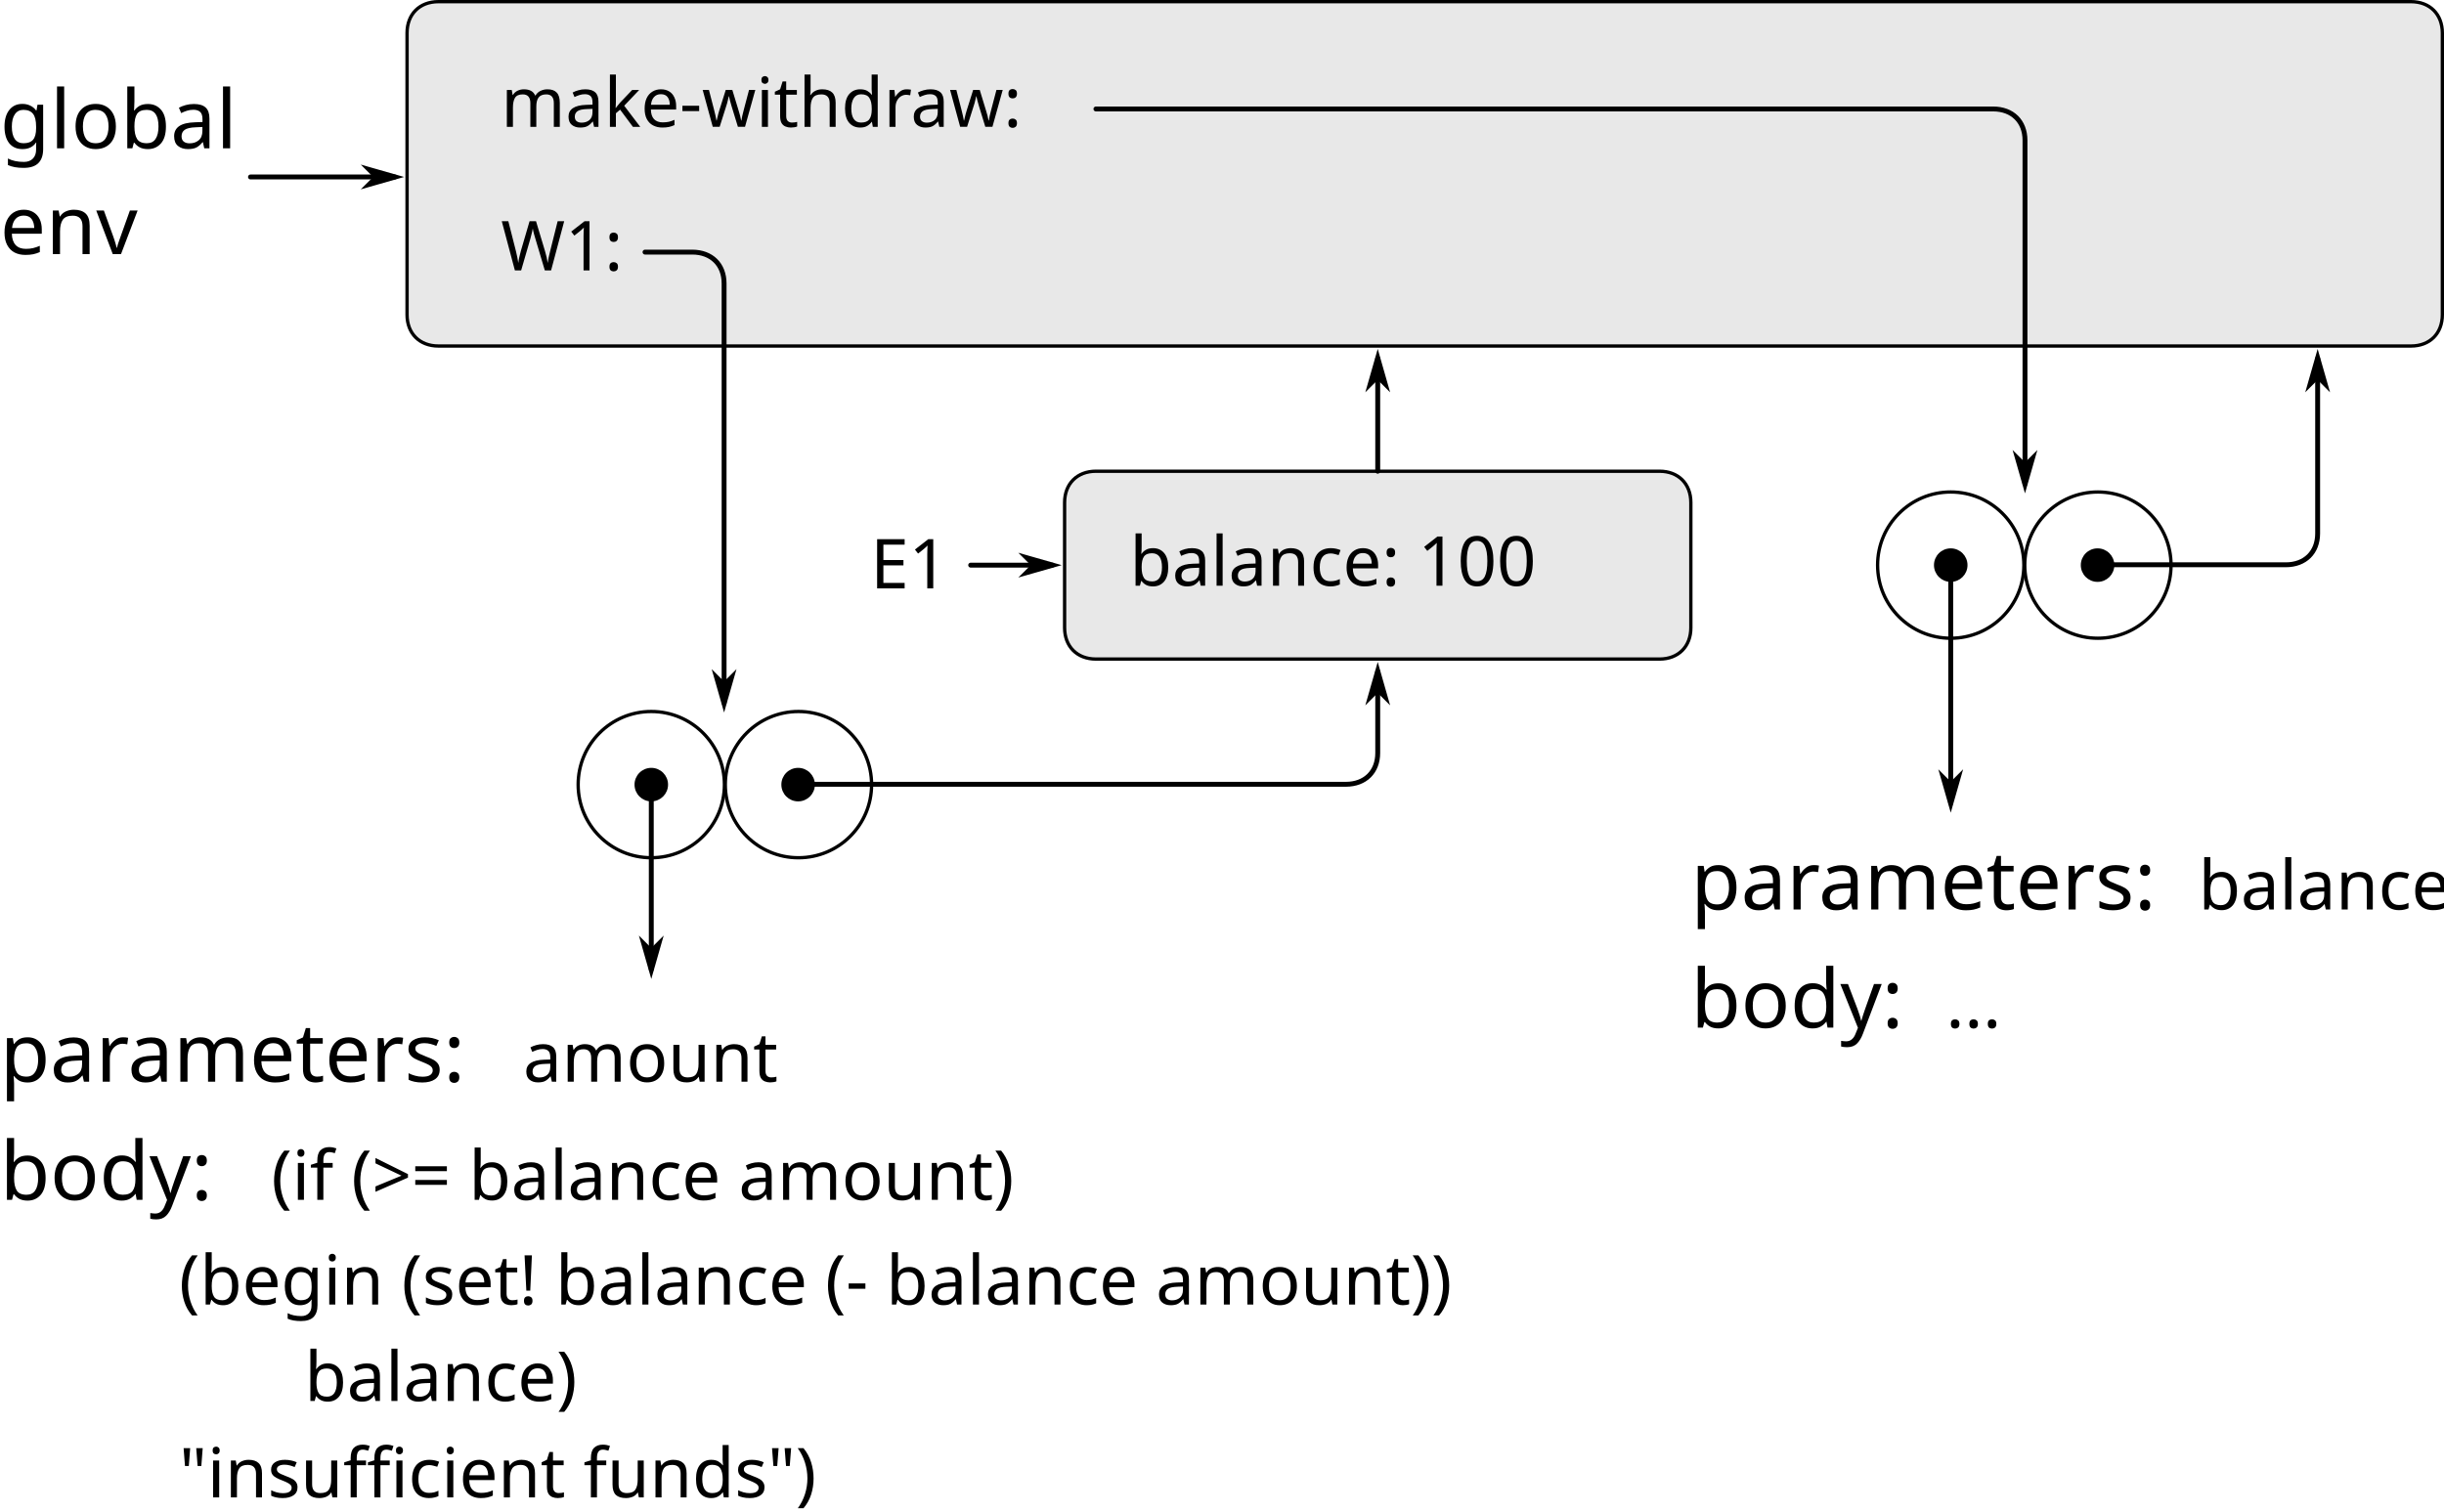
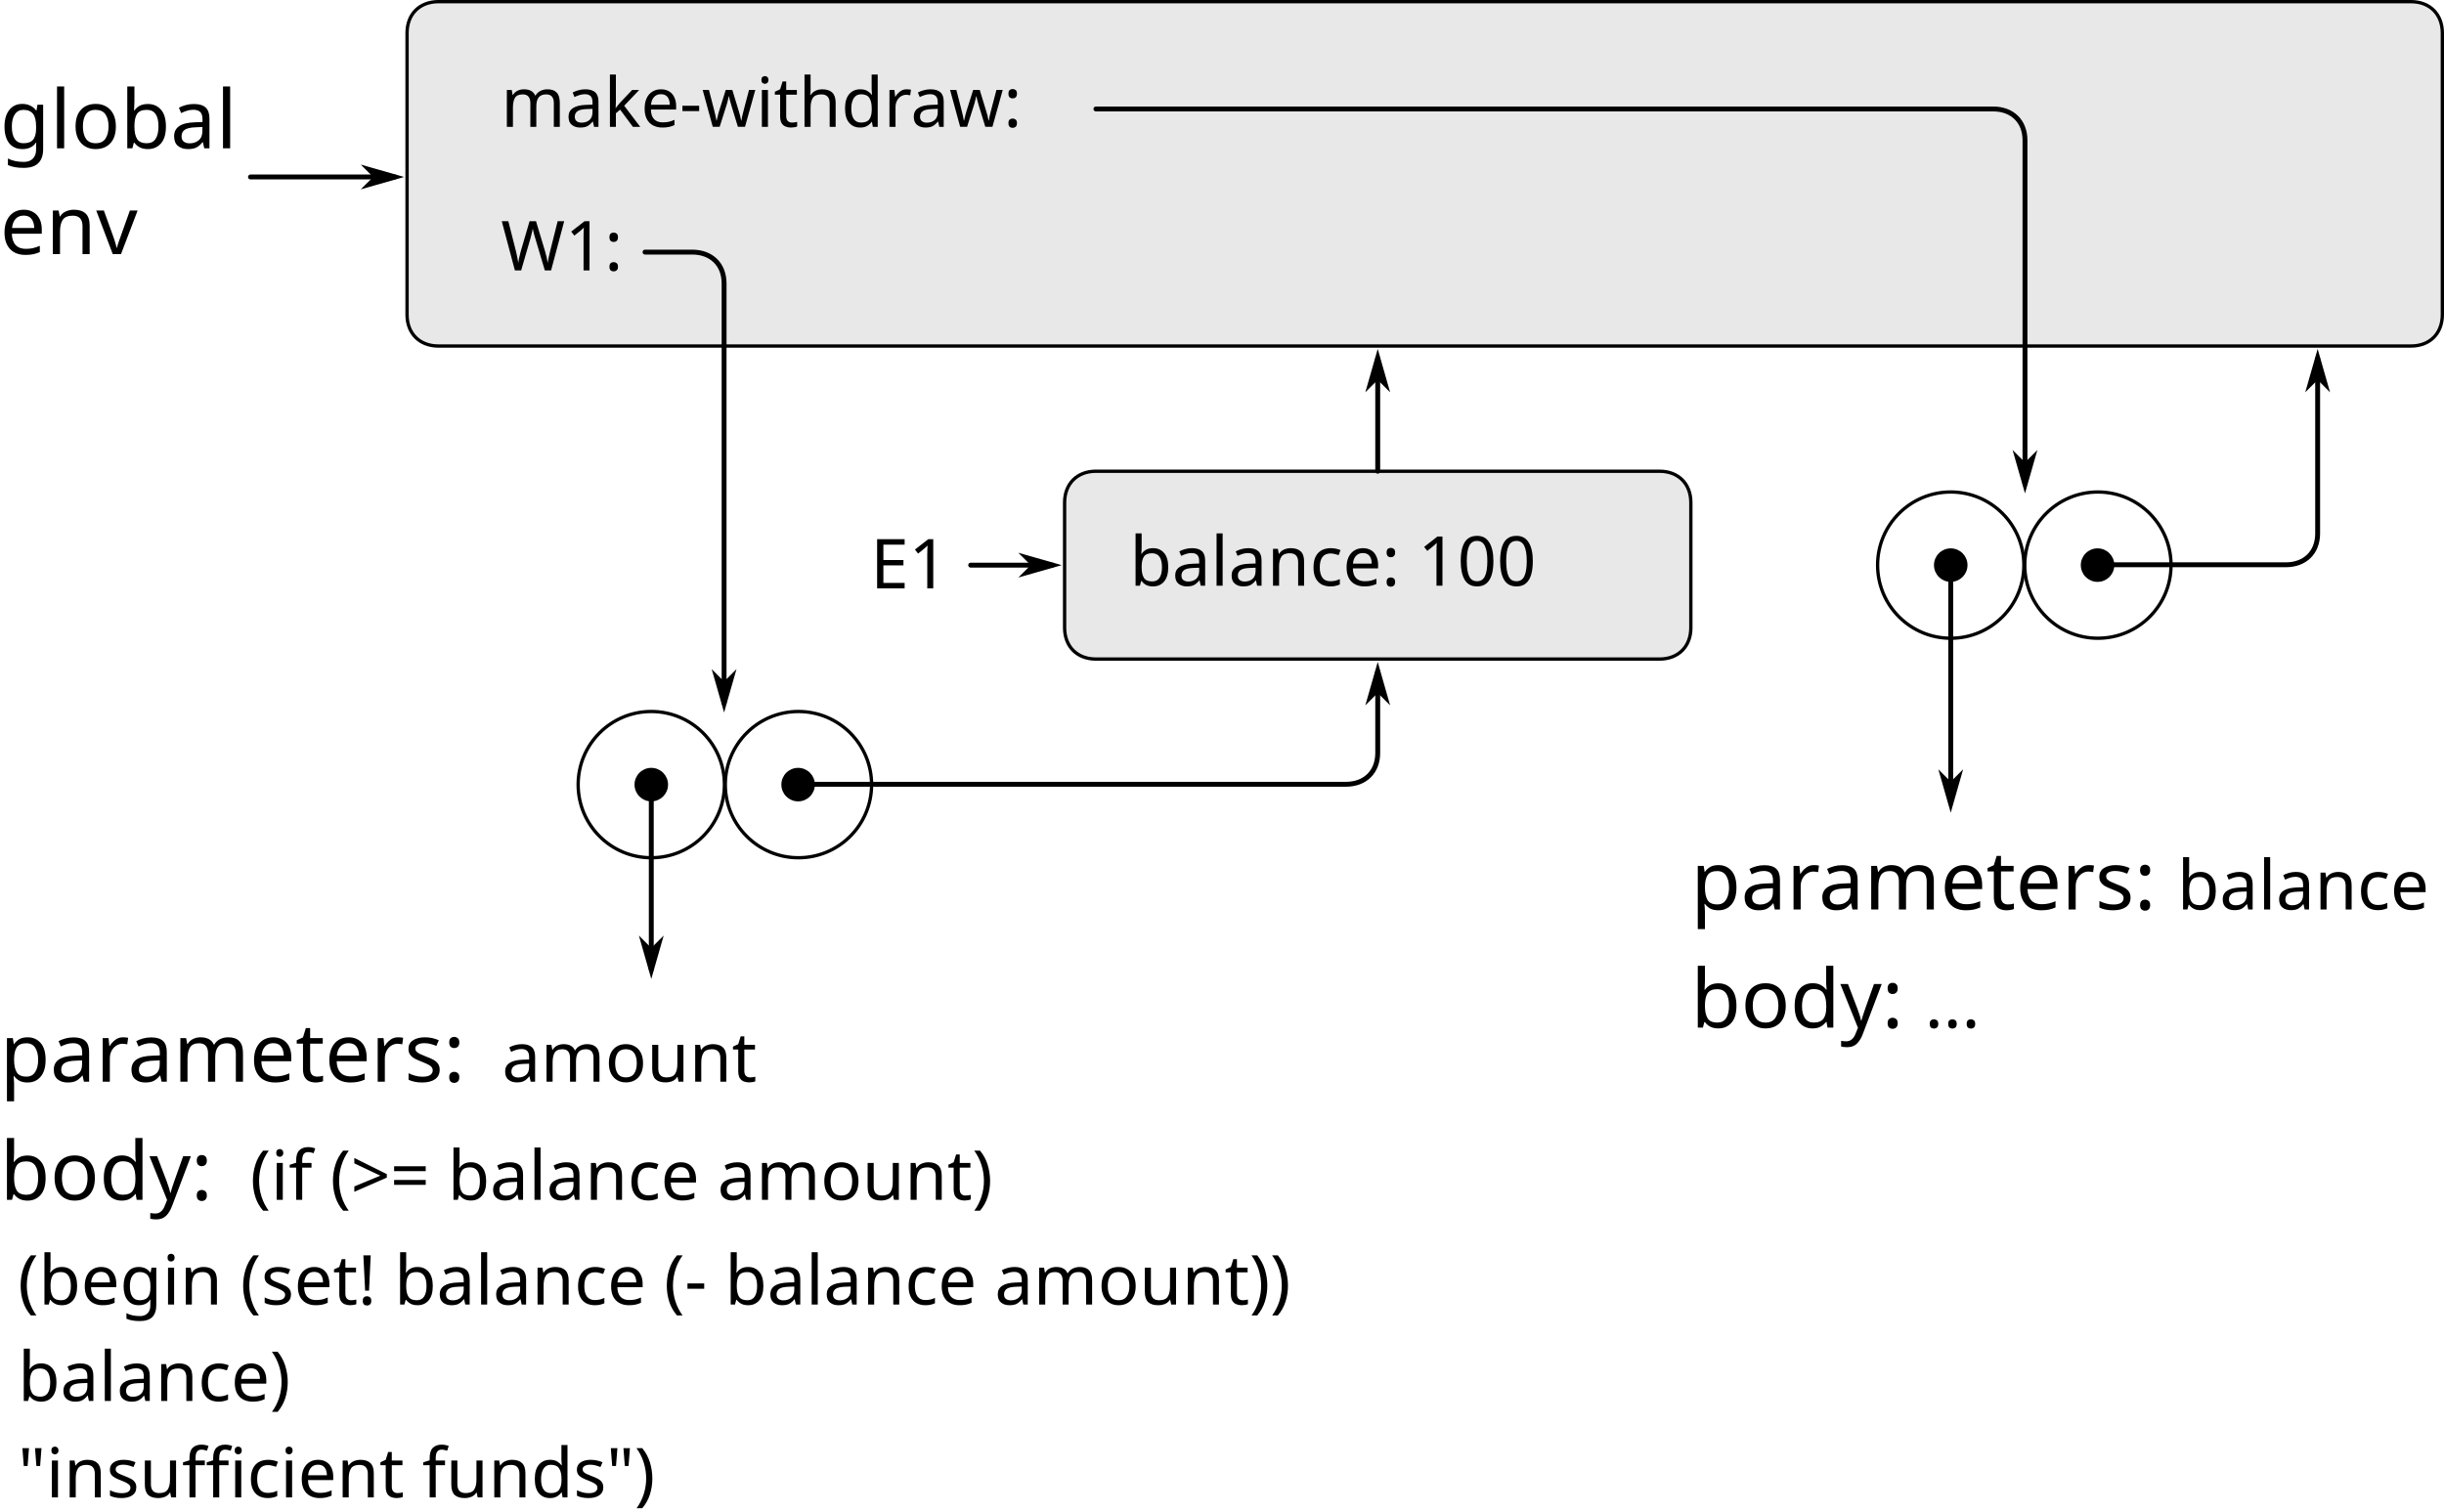
- <svg xmlns="http://www.w3.org/2000/svg" width="390.266" height="241.384" id="svg4152" version="1.1" style="display:inline">
+ <svg xmlns="http://www.w3.org/2000/svg" id="svg4152" width="390.266" height="241.384" version="1.1" style="display:inline">
  <defs id="defs4154">
-     <marker orient="auto" refY="0" refX="0" id="Arrow1Mend-6" style="overflow:visible">
-       <path id="path3809-6-2" d="M 0,0 5,-5 -12.5,0 5,5 0,0 z" style="fill-rule:evenodd;stroke:#000000;stroke-width:1pt;marker-start:none" transform="matrix(-0.4,0,0,-0.4,-4,0)" />
+     <marker id="Arrow1Mend-6" orient="auto" refX="0" refY="0" style="overflow:visible">
+       <path id="path3809-6-2" d="M 0,0 5,-5 -12.5,0 5,5 0,0 z" transform="matrix(-0.4,0,0,-0.4,-4,0)" style="fill-rule:evenodd;stroke:#000;stroke-width:1pt;marker-start:none" />
    </marker>
-     <marker orient="auto" refY="0" refX="0" id="marker5058" style="overflow:visible">
-       <path id="path5060" d="M 0,0 5,-5 -12.5,0 5,5 0,0 z" style="fill-rule:evenodd;stroke:#000000;stroke-width:1pt;marker-start:none" transform="matrix(-0.4,0,0,-0.4,-4,0)" />
+     <marker id="marker5058" orient="auto" refX="0" refY="0" style="overflow:visible">
+       <path id="path5060" d="M 0,0 5,-5 -12.5,0 5,5 0,0 z" transform="matrix(-0.4,0,0,-0.4,-4,0)" style="fill-rule:evenodd;stroke:#000;stroke-width:1pt;marker-start:none" />
    </marker>
-     <marker orient="auto" refY="0" refX="0" id="marker5062" style="overflow:visible">
-       <path id="path5064" d="M 0,0 5,-5 -12.5,0 5,5 0,0 z" style="fill-rule:evenodd;stroke:#000000;stroke-width:1pt;marker-start:none" transform="matrix(-0.4,0,0,-0.4,-4,0)" />
+     <marker id="marker5062" orient="auto" refX="0" refY="0" style="overflow:visible">
+       <path id="path5064" d="M 0,0 5,-5 -12.5,0 5,5 0,0 z" transform="matrix(-0.4,0,0,-0.4,-4,0)" style="fill-rule:evenodd;stroke:#000;stroke-width:1pt;marker-start:none" />
    </marker>
-     <marker orient="auto" refY="0" refX="0" id="marker5066" style="overflow:visible">
-       <path id="path5068" d="M 0,0 5,-5 -12.5,0 5,5 0,0 z" style="fill-rule:evenodd;stroke:#000000;stroke-width:1pt;marker-start:none" transform="matrix(-0.4,0,0,-0.4,-4,0)" />
+     <marker id="marker5066" orient="auto" refX="0" refY="0" style="overflow:visible">
+       <path id="path5068" d="M 0,0 5,-5 -12.5,0 5,5 0,0 z" transform="matrix(-0.4,0,0,-0.4,-4,0)" style="fill-rule:evenodd;stroke:#000;stroke-width:1pt;marker-start:none" />
    </marker>
-     <marker orient="auto" refY="0" refX="0" id="Arrow1Mend" style="overflow:visible">
-       <path id="path3809" d="M 0,0 5,-5 -12.5,0 5,5 0,0 z" style="fill-rule:evenodd;stroke:#000000;stroke-width:1pt;marker-start:none" transform="matrix(-0.4,0,0,-0.4,-4,0)" />
+     <marker id="Arrow1Mend" orient="auto" refX="0" refY="0" style="overflow:visible">
+       <path id="path3809" d="M 0,0 5,-5 -12.5,0 5,5 0,0 z" transform="matrix(-0.4,0,0,-0.4,-4,0)" style="fill-rule:evenodd;stroke:#000;stroke-width:1pt;marker-start:none" />
    </marker>
-     <marker orient="auto" refY="0" refX="0" id="marker5072" style="overflow:visible">
-       <path id="path5074" d="M 0,0 5,-5 -12.5,0 5,5 0,0 z" style="fill-rule:evenodd;stroke:#000000;stroke-width:1pt;marker-start:none" transform="matrix(-0.4,0,0,-0.4,-4,0)" />
+     <marker id="marker5072" orient="auto" refX="0" refY="0" style="overflow:visible">
+       <path id="path5074" d="M 0,0 5,-5 -12.5,0 5,5 0,0 z" transform="matrix(-0.4,0,0,-0.4,-4,0)" style="fill-rule:evenodd;stroke:#000;stroke-width:1pt;marker-start:none" />
    </marker>
-     <marker orient="auto" refY="0" refX="0" id="Arrow1Mend-3" style="overflow:visible">
-       <path id="path3809-6" d="M 0,0 5,-5 -12.5,0 5,5 0,0 z" style="fill-rule:evenodd;stroke:#000000;stroke-width:1pt;marker-start:none" transform="matrix(-0.4,0,0,-0.4,-4,0)" />
+     <marker id="Arrow1Mend-3" orient="auto" refX="0" refY="0" style="overflow:visible">
+       <path id="path3809-6" d="M 0,0 5,-5 -12.5,0 5,5 0,0 z" transform="matrix(-0.4,0,0,-0.4,-4,0)" style="fill-rule:evenodd;stroke:#000;stroke-width:1pt;marker-start:none" />
    </marker>
-     <marker orient="auto" refY="0" refX="0" id="Arrow1Mend-6-4" style="overflow:visible">
-       <path id="path3809-6-2-9" d="M 0,0 5,-5 -12.5,0 5,5 0,0 z" style="fill-rule:evenodd;stroke:#000000;stroke-width:1pt;marker-start:none" transform="matrix(-0.4,0,0,-0.4,-4,0)" />
+     <marker id="Arrow1Mend-6-4" orient="auto" refX="0" refY="0" style="overflow:visible">
+       <path id="path3809-6-2-9" d="M 0,0 5,-5 -12.5,0 5,5 0,0 z" transform="matrix(-0.4,0,0,-0.4,-4,0)" style="fill-rule:evenodd;stroke:#000;stroke-width:1pt;marker-start:none" />
    </marker>
-     <marker orient="auto" refY="0" refX="0" id="Arrow1Mend-4" style="overflow:visible">
-       <path id="path3809-68" d="M 0,0 5,-5 -12.5,0 5,5 0,0 z" style="fill-rule:evenodd;stroke:#000000;stroke-width:1pt;marker-start:none" transform="matrix(-0.4,0,0,-0.4,-4,0)" />
+     <marker id="Arrow1Mend-4" orient="auto" refX="0" refY="0" style="overflow:visible">
+       <path id="path3809-68" d="M 0,0 5,-5 -12.5,0 5,5 0,0 z" transform="matrix(-0.4,0,0,-0.4,-4,0)" style="fill-rule:evenodd;stroke:#000;stroke-width:1pt;marker-start:none" />
    </marker>
  </defs>
-   <g id="layer2" style="display:inline" transform="translate(-75,-72.09644)">
-     <path style="fill:#e8e8e8;fill-opacity:1;stroke:#000000;stroke-width:0.531;stroke-linecap:round;stroke-linejoin:round;stroke-miterlimit:4;stroke-opacity:1;stroke-dasharray:none;stroke-dashoffset:0" d="m 145,72.362 315,0 c 3,0 5,2 5,5 l 0,45 c 0,3 -2,5 -5,5 l -315,0 c -3,0 -5,-2 -5,-5 l 0,-45 c 0,-3 2,-5 5,-5 z" id="rect5327" />
-     <path style="fill:none;stroke:#000000;stroke-width:0.78;stroke-linecap:round;stroke-linejoin:round;stroke-miterlimit:4;stroke-opacity:1;stroke-dasharray:none;marker-end:url(#Arrow1Mend)" d="m 205,197.362 84.911,0 c 3.089,0 5.089,-2 5.089,-5 l 0,-13" id="path3795" />
-     <path style="fill:none;stroke:#000000;stroke-width:0.78;stroke-linecap:round;stroke-linejoin:round;stroke-miterlimit:4;stroke-opacity:1;stroke-dasharray:none;marker-end:url(#Arrow1Mend)" d="m 178,112.362 7.536,0 c 3.089,0 5.089,2 5.089,5 l 0,67" id="path3795-5" />
-     <path style="fill:none;stroke:#000000;stroke-width:0.78;stroke-linecap:round;stroke-linejoin:round;stroke-miterlimit:4;stroke-opacity:1;stroke-dasharray:none;marker-end:url(#Arrow1Mend-6)" d="m 115,100.362 23,0" id="path4451" />
-     <path style="fill:none;stroke:#000000;stroke-width:0.78;stroke-linecap:round;stroke-linejoin:round;stroke-miterlimit:4;stroke-opacity:1;stroke-dasharray:none;marker-end:url(#Arrow1Mend-6)" d="m 179,199.916 0,27" id="path4451-5" />
-     <path style="fill:#000000;fill-opacity:1;stroke:#000000;stroke-width:0.354;stroke-linecap:round;stroke-linejoin:round;stroke-miterlimit:4;stroke-opacity:1;stroke-dasharray:none;stroke-dashoffset:0" id="path5407" d="m 190,179.862 c 0,1.381 -1.119,2.5 -2.5,2.5 -1.381,0 -2.5,-1.119 -2.5,-2.5 0,-1.381 1.119,-2.5 2.5,-2.5 1.381,0 2.5,1.119 2.5,2.5 z" transform="translate(-8.5,17.55359)" />
-     <path transform="translate(14.94643,17.55359)" style="fill:#000000;fill-opacity:1;stroke:#000000;stroke-width:0.354;stroke-linecap:round;stroke-linejoin:round;stroke-miterlimit:4;stroke-opacity:1;stroke-dasharray:none;stroke-dashoffset:0" id="path5407-7" d="m 190,179.862 c 0,1.381 -1.119,2.5 -2.5,2.5 -1.381,0 -2.5,-1.119 -2.5,-2.5 0,-1.381 1.119,-2.5 2.5,-2.5 1.381,0 2.5,1.119 2.5,2.5 z" />
-     <path transform="matrix(1.045454,0,0,1.045454,5.954545,8.85531)" style="fill:none;stroke:#000000;stroke-width:0.508;stroke-linecap:round;stroke-linejoin:round;stroke-miterlimit:4;stroke-opacity:1;stroke-dasharray:none;stroke-dashoffset:0" id="path5435-9" d="m 199.171,180.362 c 0,6.169 -5.001,11.171 -11.171,11.171 -6.169,0 -11.171,-5.001 -11.171,-11.171 0,-6.169 5.001,-11.171 11.171,-11.171 6.169,0 11.171,5.001 11.171,11.171 z" />
-     <path transform="matrix(1.045454,0,0,1.045454,-17.54545,8.855317)" style="fill:none;stroke:#000000;stroke-width:0.508;stroke-linecap:round;stroke-linejoin:round;stroke-miterlimit:4;stroke-opacity:1;stroke-dasharray:none;stroke-dashoffset:0" id="path5435-9-6" d="m 199.171,180.362 c 0,6.169 -5.001,11.171 -11.171,11.171 -6.169,0 -11.171,-5.001 -11.171,-11.171 0,-6.169 5.001,-11.171 11.171,-11.171 6.169,0 11.171,5.001 11.171,11.171 z" />
-     <path style="fill:#e8e8e8;fill-opacity:1;stroke:#000000;stroke-width:0.531;stroke-linecap:round;stroke-linejoin:round;stroke-miterlimit:4;stroke-opacity:1;stroke-dasharray:none;stroke-dashoffset:0" d="m 250,147.362 90,0 c 3,0 5,2 5,5 l 0,20 c 0,3 -2,5 -5,5 l -90,0 c -3,0 -5,-2 -5,-5 l 0,-20 c 0,-3 2,-5 5,-5 z" id="rect5327-2" />
-     <path style="fill:none;stroke:#000000;stroke-width:0.78;stroke-linecap:round;stroke-linejoin:round;stroke-miterlimit:4;stroke-opacity:1;stroke-dasharray:none;marker-end:url(#Arrow1Mend-6)" d="m 230,162.362 13,0" id="path4451-8" />
-     <path style="fill:none;stroke:#000000;stroke-width:0.78;stroke-linecap:round;stroke-linejoin:round;stroke-miterlimit:4;stroke-opacity:1;stroke-dasharray:none;marker-end:url(#Arrow1Mend-6)" d="m 295,147.362 0,-18" id="path4451-8-3" />
-     <path style="fill:none;stroke:#000000;stroke-width:0.78;stroke-linecap:round;stroke-linejoin:round;stroke-miterlimit:4;stroke-opacity:1;stroke-dasharray:none;marker-end:url(#Arrow1Mend)" d="m 250,89.5 143.268,0 c 3.089,0 5.089,2 5.089,5 l 0,54.862" id="path3795-5-0-1" />
-     <path style="fill:none;stroke:#000000;stroke-width:0.78;stroke-linecap:round;stroke-linejoin:round;stroke-miterlimit:4;stroke-opacity:1;stroke-dasharray:none;marker-end:url(#Arrow1Mend)" d="m 412.5,162.304 27.5,0 c 3.089,0 5.089,-2 5.089,-5 l 0,-27.941" id="path3795-7" />
-     <path style="fill:none;stroke:#000000;stroke-width:0.78;stroke-linecap:round;stroke-linejoin:round;stroke-miterlimit:4;stroke-opacity:1;stroke-dasharray:none;marker-end:url(#Arrow1Mend-6)" d="m 386.5,164.857 0,35.505" id="path4451-5-3" />
-     <path style="fill:#000000;fill-opacity:1;stroke:#000000;stroke-width:0.354;stroke-linecap:round;stroke-linejoin:round;stroke-miterlimit:4;stroke-opacity:1;stroke-dasharray:none;stroke-dashoffset:0" id="path5407-5" d="m 190,179.862 c 0,1.381 -1.119,2.5 -2.5,2.5 -1.381,0 -2.5,-1.119 -2.5,-2.5 0,-1.381 1.119,-2.5 2.5,-2.5 1.381,0 2.5,1.119 2.5,2.5 z" transform="translate(199,-17.50507)" />
-     <path transform="translate(222.4464,-17.50507)" style="fill:#000000;fill-opacity:1;stroke:#000000;stroke-width:0.354;stroke-linecap:round;stroke-linejoin:round;stroke-miterlimit:4;stroke-opacity:1;stroke-dasharray:none;stroke-dashoffset:0" id="path5407-7-5" d="m 190,179.862 c 0,1.381 -1.119,2.5 -2.5,2.5 -1.381,0 -2.5,-1.119 -2.5,-2.5 0,-1.381 1.119,-2.5 2.5,-2.5 1.381,0 2.5,1.119 2.5,2.5 z" />
-     <path transform="matrix(1.045454,0,0,1.045454,213.4546,-26.20335)" style="fill:none;stroke:#000000;stroke-width:0.508;stroke-linecap:round;stroke-linejoin:round;stroke-miterlimit:4;stroke-opacity:1;stroke-dasharray:none;stroke-dashoffset:0" id="path5435-9-4" d="m 199.171,180.362 c 0,6.169 -5.001,11.171 -11.171,11.171 -6.169,0 -11.171,-5.001 -11.171,-11.171 0,-6.169 5.001,-11.171 11.171,-11.171 6.169,0 11.171,5.001 11.171,11.171 z" />
-     <path transform="matrix(1.045454,0,0,1.045454,189.9546,-26.20335)" style="fill:none;stroke:#000000;stroke-width:0.508;stroke-linecap:round;stroke-linejoin:round;stroke-miterlimit:4;stroke-opacity:1;stroke-dasharray:none;stroke-dashoffset:0" id="path5435-9-6-0" d="m 199.171,180.362 c 0,6.169 -5.001,11.171 -11.171,11.171 -6.169,0 -11.171,-5.001 -11.171,-11.171 0,-6.169 5.001,-11.171 11.171,-11.171 6.169,0 11.171,5.001 11.171,11.171 z" />
+   <g id="layer2" transform="translate(-75,-72.09644)" style="display:inline">
+     <path style="fill:#e8e8e8;fill-opacity:1;stroke:#000;stroke-width:.531;stroke-linecap:round;stroke-linejoin:round;stroke-miterlimit:4;stroke-opacity:1;stroke-dasharray:none;stroke-dashoffset:0" id="rect5327" d="m 145,72.362 315,0 c 3,0 5,2 5,5 l 0,45 c 0,3 -2,5 -5,5 l -315,0 c -3,0 -5,-2 -5,-5 l 0,-45 c 0,-3 2,-5 5,-5 z" />
+     <path style="fill:none;stroke:#000;stroke-width:.78;stroke-linecap:round;stroke-linejoin:round;stroke-miterlimit:4;stroke-opacity:1;stroke-dasharray:none;marker-end:url(#Arrow1Mend)" id="path3795" d="m 205,197.362 84.911,0 c 3.089,0 5.089,-2 5.089,-5 l 0,-13" />
+     <path style="fill:none;stroke:#000;stroke-width:.78;stroke-linecap:round;stroke-linejoin:round;stroke-miterlimit:4;stroke-opacity:1;stroke-dasharray:none;marker-end:url(#Arrow1Mend)" id="path3795-5" d="m 178,112.362 7.536,0 c 3.089,0 5.089,2 5.089,5 l 0,67" />
+     <path style="fill:none;stroke:#000;stroke-width:.78;stroke-linecap:round;stroke-linejoin:round;stroke-miterlimit:4;stroke-opacity:1;stroke-dasharray:none;marker-end:url(#Arrow1Mend-6)" id="path4451" d="m 115,100.362 23,0" />
+     <path style="fill:none;stroke:#000;stroke-width:.78;stroke-linecap:round;stroke-linejoin:round;stroke-miterlimit:4;stroke-opacity:1;stroke-dasharray:none;marker-end:url(#Arrow1Mend-6)" id="path4451-5" d="m 179,199.916 0,27" />
+     <path style="fill:#000;fill-opacity:1;stroke:#000;stroke-width:.354;stroke-linecap:round;stroke-linejoin:round;stroke-miterlimit:4;stroke-opacity:1;stroke-dasharray:none;stroke-dashoffset:0" id="path5407" d="m 190,179.862 c 0,1.381 -1.119,2.5 -2.5,2.5 -1.381,0 -2.5,-1.119 -2.5,-2.5 0,-1.381 1.119,-2.5 2.5,-2.5 1.381,0 2.5,1.119 2.5,2.5 z" transform="translate(-8.5,17.55359)" />
+     <path style="fill:#000;fill-opacity:1;stroke:#000;stroke-width:.354;stroke-linecap:round;stroke-linejoin:round;stroke-miterlimit:4;stroke-opacity:1;stroke-dasharray:none;stroke-dashoffset:0" id="path5407-7" d="m 190,179.862 c 0,1.381 -1.119,2.5 -2.5,2.5 -1.381,0 -2.5,-1.119 -2.5,-2.5 0,-1.381 1.119,-2.5 2.5,-2.5 1.381,0 2.5,1.119 2.5,2.5 z" transform="translate(14.94643,17.55359)" />
+     <path style="fill:none;stroke:#000;stroke-width:.508;stroke-linecap:round;stroke-linejoin:round;stroke-miterlimit:4;stroke-opacity:1;stroke-dasharray:none;stroke-dashoffset:0" id="path5435-9" d="m 199.171,180.362 c 0,6.169 -5.001,11.171 -11.171,11.171 -6.169,0 -11.171,-5.001 -11.171,-11.171 0,-6.169 5.001,-11.171 11.171,-11.171 6.169,0 11.171,5.001 11.171,11.171 z" transform="matrix(1.045454,0,0,1.045454,5.954545,8.85531)" />
+     <path style="fill:none;stroke:#000;stroke-width:.508;stroke-linecap:round;stroke-linejoin:round;stroke-miterlimit:4;stroke-opacity:1;stroke-dasharray:none;stroke-dashoffset:0" id="path5435-9-6" d="m 199.171,180.362 c 0,6.169 -5.001,11.171 -11.171,11.171 -6.169,0 -11.171,-5.001 -11.171,-11.171 0,-6.169 5.001,-11.171 11.171,-11.171 6.169,0 11.171,5.001 11.171,11.171 z" transform="matrix(1.045454,0,0,1.045454,-17.54545,8.855317)" />
+     <path style="fill:#e8e8e8;fill-opacity:1;stroke:#000;stroke-width:.531;stroke-linecap:round;stroke-linejoin:round;stroke-miterlimit:4;stroke-opacity:1;stroke-dasharray:none;stroke-dashoffset:0" id="rect5327-2" d="m 250,147.362 90,0 c 3,0 5,2 5,5 l 0,20 c 0,3 -2,5 -5,5 l -90,0 c -3,0 -5,-2 -5,-5 l 0,-20 c 0,-3 2,-5 5,-5 z" />
+     <path style="fill:none;stroke:#000;stroke-width:.78;stroke-linecap:round;stroke-linejoin:round;stroke-miterlimit:4;stroke-opacity:1;stroke-dasharray:none;marker-end:url(#Arrow1Mend-6)" id="path4451-8" d="m 230,162.362 13,0" />
+     <path style="fill:none;stroke:#000;stroke-width:.78;stroke-linecap:round;stroke-linejoin:round;stroke-miterlimit:4;stroke-opacity:1;stroke-dasharray:none;marker-end:url(#Arrow1Mend-6)" id="path4451-8-3" d="m 295,147.362 0,-18" />
+     <path style="fill:none;stroke:#000;stroke-width:.78;stroke-linecap:round;stroke-linejoin:round;stroke-miterlimit:4;stroke-opacity:1;stroke-dasharray:none;marker-end:url(#Arrow1Mend)" id="path3795-5-0-1" d="m 250,89.5 143.268,0 c 3.089,0 5.089,2 5.089,5 l 0,54.862" />
+     <path style="fill:none;stroke:#000;stroke-width:.78;stroke-linecap:round;stroke-linejoin:round;stroke-miterlimit:4;stroke-opacity:1;stroke-dasharray:none;marker-end:url(#Arrow1Mend)" id="path3795-7" d="m 412.5,162.304 27.5,0 c 3.089,0 5.089,-2 5.089,-5 l 0,-27.941" />
+     <path style="fill:none;stroke:#000;stroke-width:.78;stroke-linecap:round;stroke-linejoin:round;stroke-miterlimit:4;stroke-opacity:1;stroke-dasharray:none;marker-end:url(#Arrow1Mend-6)" id="path4451-5-3" d="m 386.5,164.857 0,35.505" />
+     <path style="fill:#000;fill-opacity:1;stroke:#000;stroke-width:.354;stroke-linecap:round;stroke-linejoin:round;stroke-miterlimit:4;stroke-opacity:1;stroke-dasharray:none;stroke-dashoffset:0" id="path5407-5" d="m 190,179.862 c 0,1.381 -1.119,2.5 -2.5,2.5 -1.381,0 -2.5,-1.119 -2.5,-2.5 0,-1.381 1.119,-2.5 2.5,-2.5 1.381,0 2.5,1.119 2.5,2.5 z" transform="translate(199,-17.50507)" />
+     <path style="fill:#000;fill-opacity:1;stroke:#000;stroke-width:.354;stroke-linecap:round;stroke-linejoin:round;stroke-miterlimit:4;stroke-opacity:1;stroke-dasharray:none;stroke-dashoffset:0" id="path5407-7-5" d="m 190,179.862 c 0,1.381 -1.119,2.5 -2.5,2.5 -1.381,0 -2.5,-1.119 -2.5,-2.5 0,-1.381 1.119,-2.5 2.5,-2.5 1.381,0 2.5,1.119 2.5,2.5 z" transform="translate(222.4464,-17.50507)" />
+     <path style="fill:none;stroke:#000;stroke-width:.508;stroke-linecap:round;stroke-linejoin:round;stroke-miterlimit:4;stroke-opacity:1;stroke-dasharray:none;stroke-dashoffset:0" id="path5435-9-4" d="m 199.171,180.362 c 0,6.169 -5.001,11.171 -11.171,11.171 -6.169,0 -11.171,-5.001 -11.171,-11.171 0,-6.169 5.001,-11.171 11.171,-11.171 6.169,0 11.171,5.001 11.171,11.171 z" transform="matrix(1.045454,0,0,1.045454,213.4546,-26.20335)" />
+     <path style="fill:none;stroke:#000;stroke-width:.508;stroke-linecap:round;stroke-linejoin:round;stroke-miterlimit:4;stroke-opacity:1;stroke-dasharray:none;stroke-dashoffset:0" id="path5435-9-6-0" d="m 199.171,180.362 c 0,6.169 -5.001,11.171 -11.171,11.171 -6.169,0 -11.171,-5.001 -11.171,-11.171 0,-6.169 5.001,-11.171 11.171,-11.171 6.169,0 11.171,5.001 11.171,11.171 z" transform="matrix(1.045454,0,0,1.045454,189.9546,-26.20335)" />
  </g>
-   <g id="layer3" style="display:inline" transform="translate(-75,-72.09644)">
-     <text xml:space="preserve" style="font-size:11px;font-style:normal;font-variant:normal;font-weight:normal;font-stretch:normal;text-align:start;line-height:125%;letter-spacing:0px;word-spacing:0px;text-anchor:start;fill:#000000;fill-opacity:1;stroke:none;font-family:Inconsolata LGC;-inkscape-font-specification:Inconsolata LGC" x="214" y="166.076" id="text6301">
+   <g id="layer3" transform="translate(-75,-72.09644)" style="display:inline">
+     <text style="font-size:11px;font-style:normal;font-variant:normal;font-weight:400;font-stretch:normal;text-align:start;line-height:125%;letter-spacing:0;word-spacing:0;text-anchor:start;fill:#000;fill-opacity:1;stroke:none;font-family:Inconsolata LGC;-inkscape-font-specification:Inconsolata LGC" id="text6301" x="214" y="166.076" xml:space="preserve">
      <tspan id="tspan6303" x="214" y="166.076">E1</tspan>
    </text>
-     <text xml:space="preserve" style="font-size:11px;font-style:normal;font-variant:normal;font-weight:normal;font-stretch:normal;text-align:start;line-height:125%;letter-spacing:0px;word-spacing:0px;text-anchor:start;fill:#000000;fill-opacity:1;stroke:none;font-family:Inconsolata LGC;-inkscape-font-specification:Inconsolata LGC" x="155" y="92.362" id="text5493">
+     <text style="font-size:11px;font-style:normal;font-variant:normal;font-weight:400;font-stretch:normal;text-align:start;line-height:125%;letter-spacing:0;word-spacing:0;text-anchor:start;fill:#000;fill-opacity:1;stroke:none;font-family:Inconsolata LGC;-inkscape-font-specification:Inconsolata LGC" id="text5493" x="155" y="92.362" xml:space="preserve">
      <tspan id="tspan5495" x="155" y="92.362">make-withdraw:</tspan>
    </text>
-     <text xml:space="preserve" style="font-size:11px;font-style:normal;font-variant:normal;font-weight:normal;font-stretch:normal;text-align:start;line-height:125%;letter-spacing:0px;word-spacing:0px;text-anchor:start;fill:#000000;fill-opacity:1;stroke:none;font-family:Inconsolata LGC;-inkscape-font-specification:Inconsolata LGC" x="155" y="115.291" id="text5473">
+     <text style="font-size:11px;font-style:normal;font-variant:normal;font-weight:400;font-stretch:normal;text-align:start;line-height:125%;letter-spacing:0;word-spacing:0;text-anchor:start;fill:#000;fill-opacity:1;stroke:none;font-family:Inconsolata LGC;-inkscape-font-specification:Inconsolata LGC" id="text5473" x="155" y="115.291" xml:space="preserve">
      <tspan id="tspan5475" x="155" y="115.291">W1:</tspan>
    </text>
-     <text xml:space="preserve" style="font-size:11px;font-style:normal;font-variant:normal;font-weight:normal;font-stretch:normal;text-align:start;line-height:130%;letter-spacing:0px;word-spacing:0px;text-anchor:start;fill:#000000;fill-opacity:1;stroke:none;font-family:Inconsolata LGC;-inkscape-font-specification:Inconsolata LGC" x="75" y="95.786" id="text5477">
-       <tspan id="tspan5479" x="75" y="95.786" style="font-size:13px;font-style:normal;font-variant:normal;font-weight:normal;font-stretch:normal;line-height:130%;font-family:Linux Biolinum O;-inkscape-font-specification:Linux Biolinum O">global</tspan>
-       <tspan x="75" y="112.686" style="font-size:13px;font-style:normal;font-variant:normal;font-weight:normal;font-stretch:normal;line-height:130%;font-family:Linux Biolinum O;-inkscape-font-specification:Linux Biolinum O" id="tspan5507">env</tspan>
+     <text style="font-size:11px;font-style:normal;font-variant:normal;font-weight:400;font-stretch:normal;text-align:start;line-height:130%;letter-spacing:0;word-spacing:0;text-anchor:start;fill:#000;fill-opacity:1;stroke:none;font-family:Inconsolata LGC;-inkscape-font-specification:Inconsolata LGC" id="text5477" x="75" y="95.786" xml:space="preserve">
+       <tspan id="tspan5479" x="75" y="95.786" style="font-size:13px;font-style:normal;font-variant:normal;font-weight:400;font-stretch:normal;line-height:130%;font-family:Linux Biolinum O;-inkscape-font-specification:Linux Biolinum O">global</tspan>
+       <tspan style="font-size:13px;font-style:normal;font-variant:normal;font-weight:400;font-stretch:normal;line-height:130%;font-family:Linux Biolinum O;-inkscape-font-specification:Linux Biolinum O" id="tspan5507" x="75" y="112.686">env</tspan>
    </text>
-     <text xml:space="preserve" style="font-size:11px;font-style:normal;font-variant:normal;font-weight:normal;font-stretch:normal;text-align:center;line-height:125%;letter-spacing:0px;word-spacing:0px;text-anchor:middle;fill:#000000;fill-opacity:1;stroke:none;font-family:Inconsolata LGC;-inkscape-font-specification:Inconsolata LGC" x="295" y="165.651" id="text6297">
+     <text style="font-size:11px;font-style:normal;font-variant:normal;font-weight:400;font-stretch:normal;text-align:center;line-height:125%;letter-spacing:0;word-spacing:0;text-anchor:middle;fill:#000;fill-opacity:1;stroke:none;font-family:Inconsolata LGC;-inkscape-font-specification:Inconsolata LGC" id="text6297" x="295" y="165.651" xml:space="preserve">
      <tspan id="tspan6299" x="295" y="165.651">balance: 100</tspan>
    </text>
-     <text xml:space="preserve" style="font-size:13px;font-style:normal;font-variant:normal;font-weight:normal;font-stretch:normal;text-align:start;line-height:130%;letter-spacing:0px;word-spacing:0px;text-anchor:start;fill:#000000;fill-opacity:1;stroke:none;font-family:Linux Biolinum O;-inkscape-font-specification:Sans" x="345" y="217.362" id="text5497-1">
-       <tspan id="tspan5499-5" x="345" y="217.362" style="line-height:130%">parameters:  <tspan style="font-size:11px;font-style:normal;font-variant:normal;font-weight:normal;font-stretch:normal;line-height:130%;font-family:Inconsolata LGC;-inkscape-font-specification:Inconsolata LGC" id="tspan5505">balance</tspan>
+     <text style="font-size:13px;font-style:normal;font-variant:normal;font-weight:400;font-stretch:normal;text-align:start;line-height:130%;letter-spacing:0;word-spacing:0;text-anchor:start;fill:#000;fill-opacity:1;stroke:none;font-family:Linux Biolinum O;-inkscape-font-specification:Sans" id="text5497-1" x="345" y="217.362" xml:space="preserve">
+       <tspan id="tspan5499-5" x="345" y="217.362" style="line-height:130%">parameters: <tspan style="font-size:11px;font-style:normal;font-variant:normal;font-weight:400;font-stretch:normal;line-height:130%;font-family:Inconsolata LGC;-inkscape-font-specification:Inconsolata LGC" id="tspan5505">balance</tspan>
      </tspan>
-       <tspan x="345" y="236.229" id="tspan5501-8" style="line-height:130%">body:  <tspan style="font-size:11px;font-style:normal;font-variant:normal;font-weight:normal;font-stretch:normal;line-height:130%;font-family:Inconsolata LGC;-inkscape-font-specification:Inconsolata LGC" id="tspan5503-8">...</tspan>
+       <tspan id="tspan5501-8" x="345" y="236.229" style="line-height:130%">body: <tspan style="font-size:11px;font-style:normal;font-variant:normal;font-weight:400;font-stretch:normal;line-height:130%;font-family:Inconsolata LGC;-inkscape-font-specification:Inconsolata LGC" id="tspan5503-8">...</tspan>
      </tspan>
    </text>
-     <text xml:space="preserve" style="font-size:13px;font-style:normal;font-variant:normal;font-weight:normal;font-stretch:normal;text-align:start;line-height:130%;letter-spacing:0px;word-spacing:0px;text-anchor:start;fill:#000000;fill-opacity:1;stroke:none;font-family:Linux Biolinum O;-inkscape-font-specification:Sans" x="75" y="244.867" id="text5497">
-       <tspan id="tspan5499" x="75" y="244.867" style="line-height:130%">parameters:  <tspan style="font-size:11px;font-style:normal;font-variant:normal;font-weight:normal;font-stretch:normal;line-height:130%;font-family:Inconsolata LGC;-inkscape-font-specification:Inconsolata LGC" id="tspan5868" dx="2.5">amount</tspan>
+     <text style="font-size:13px;font-style:normal;font-variant:normal;font-weight:400;font-stretch:normal;text-align:start;line-height:130%;letter-spacing:0;word-spacing:0;text-anchor:start;fill:#000;fill-opacity:1;stroke:none;font-family:Linux Biolinum O;-inkscape-font-specification:Sans" id="text5497" x="75" y="244.867" xml:space="preserve">
+       <tspan id="tspan5499" x="75" y="244.867" style="line-height:130%">parameters: <tspan style="font-size:11px;font-style:normal;font-variant:normal;font-weight:400;font-stretch:normal;line-height:130%;font-family:Inconsolata LGC;-inkscape-font-specification:Inconsolata LGC" id="tspan5868" dx="2.5">amount</tspan>
      </tspan>
-       <tspan x="75" y="263.734" id="tspan5501" style="line-height:130%">body:  <tspan style="font-size:11px;font-style:normal;font-variant:normal;font-weight:normal;font-stretch:normal;line-height:130%;font-family:Inconsolata LGC;-inkscape-font-specification:Inconsolata LGC" id="tspan5503" dx="2.6">(if (&gt;= balance amount)</tspan>
+       <tspan id="tspan5501" x="75" y="263.734" style="line-height:130%">body: <tspan style="font-size:11px;font-style:normal;font-variant:normal;font-weight:400;font-stretch:normal;line-height:130%;font-family:Inconsolata LGC;-inkscape-font-specification:Inconsolata LGC" id="tspan5503" dx="2.6">(if (&gt;= balance amount)</tspan>
      </tspan>
-       <tspan x="75" y="280.459" id="tspan5910" style="font-size:11px;font-style:normal;font-variant:normal;font-weight:normal;font-stretch:normal;line-height:140%;font-family:Inconsolata LGC;-inkscape-font-specification:Inconsolata LGC">          (begin (set! balance (- balance amount))</tspan>
-       <tspan x="75" y="295.859" id="tspan5912" style="font-size:11px;font-style:normal;font-variant:normal;font-weight:normal;font-stretch:normal;line-height:140%;font-family:Inconsolata LGC;-inkscape-font-specification:Inconsolata LGC">                 balance)</tspan>
-       <tspan x="75" y="311.259" id="tspan5914" style="font-size:11px;font-style:normal;font-variant:normal;font-weight:normal;font-stretch:normal;line-height:140%;font-family:Inconsolata LGC;-inkscape-font-specification:Inconsolata LGC">          "insufficient funds")</tspan>
+       <tspan id="tspan5910" x="75" y="280.459" style="font-size:11px;font-style:normal;font-variant:normal;font-weight:400;font-stretch:normal;line-height:140%;font-family:Inconsolata LGC;-inkscape-font-specification:Inconsolata LGC"> (begin (set! balance (- balance amount))</tspan>
+       <tspan id="tspan5912" x="75" y="295.859" style="font-size:11px;font-style:normal;font-variant:normal;font-weight:400;font-stretch:normal;line-height:140%;font-family:Inconsolata LGC;-inkscape-font-specification:Inconsolata LGC"> balance)</tspan>
+       <tspan id="tspan5914" x="75" y="311.259" style="font-size:11px;font-style:normal;font-variant:normal;font-weight:400;font-stretch:normal;line-height:140%;font-family:Inconsolata LGC;-inkscape-font-specification:Inconsolata LGC"> "insufficient funds")</tspan>
    </text>
  </g>
</svg>
